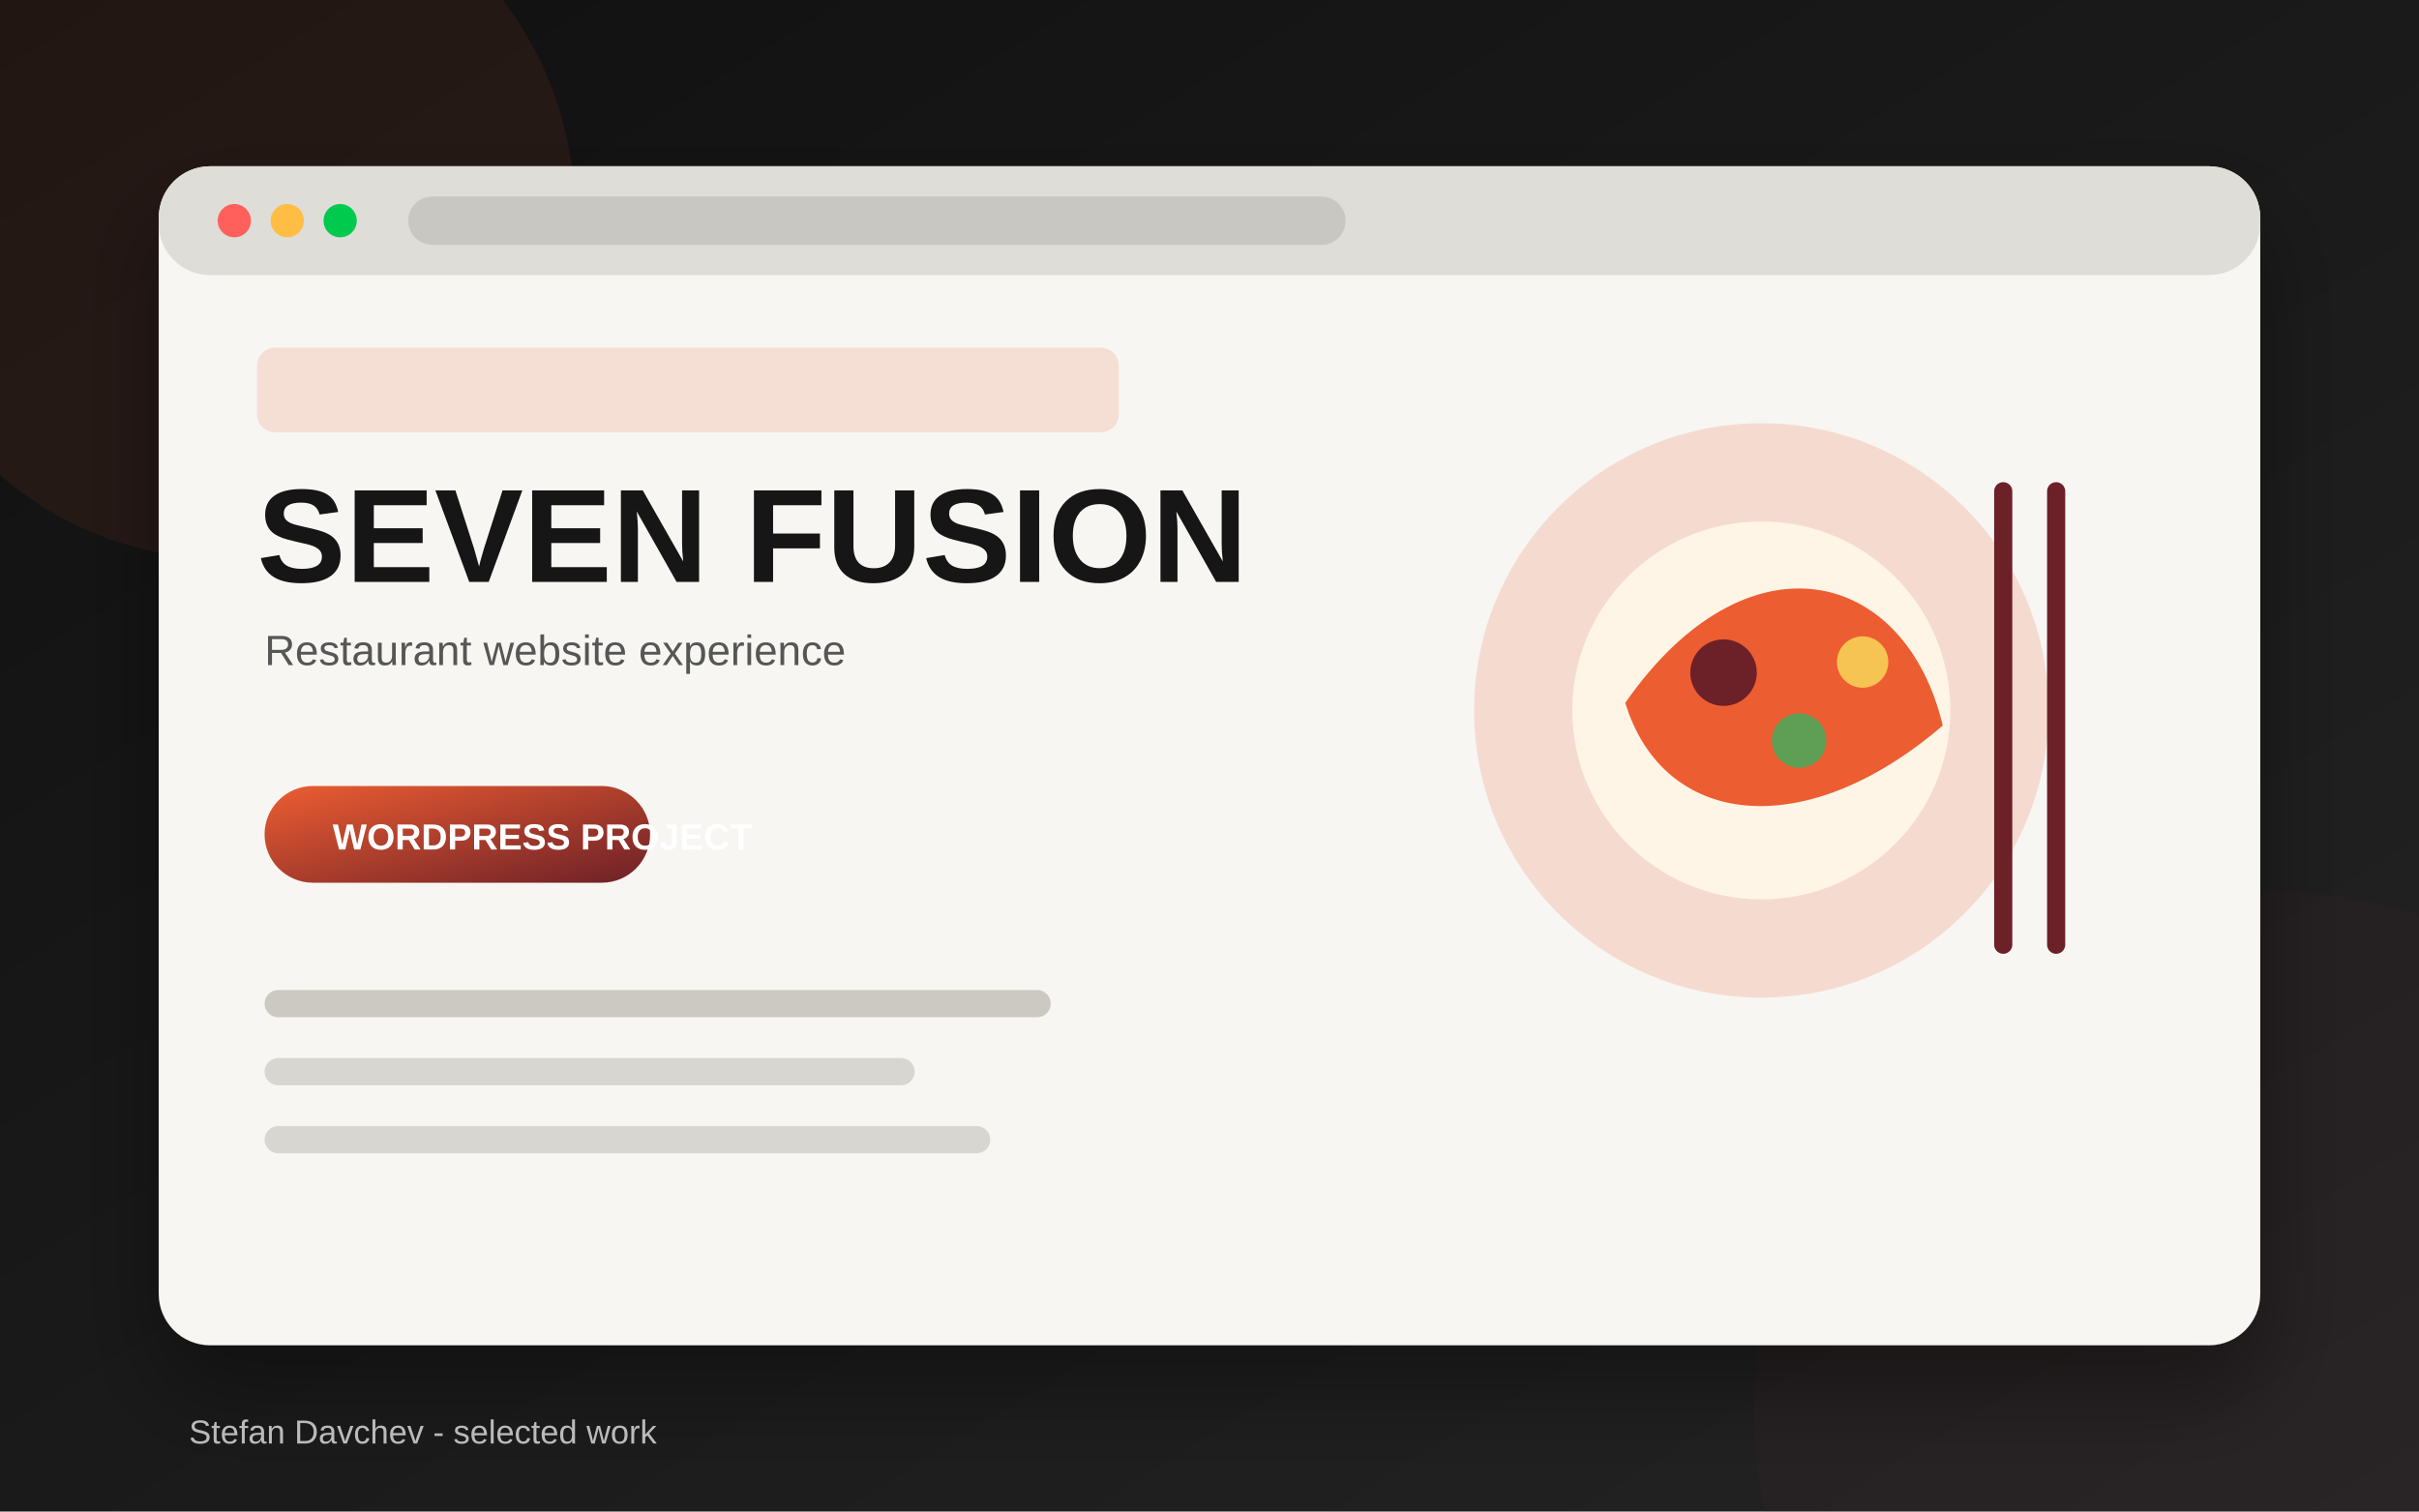
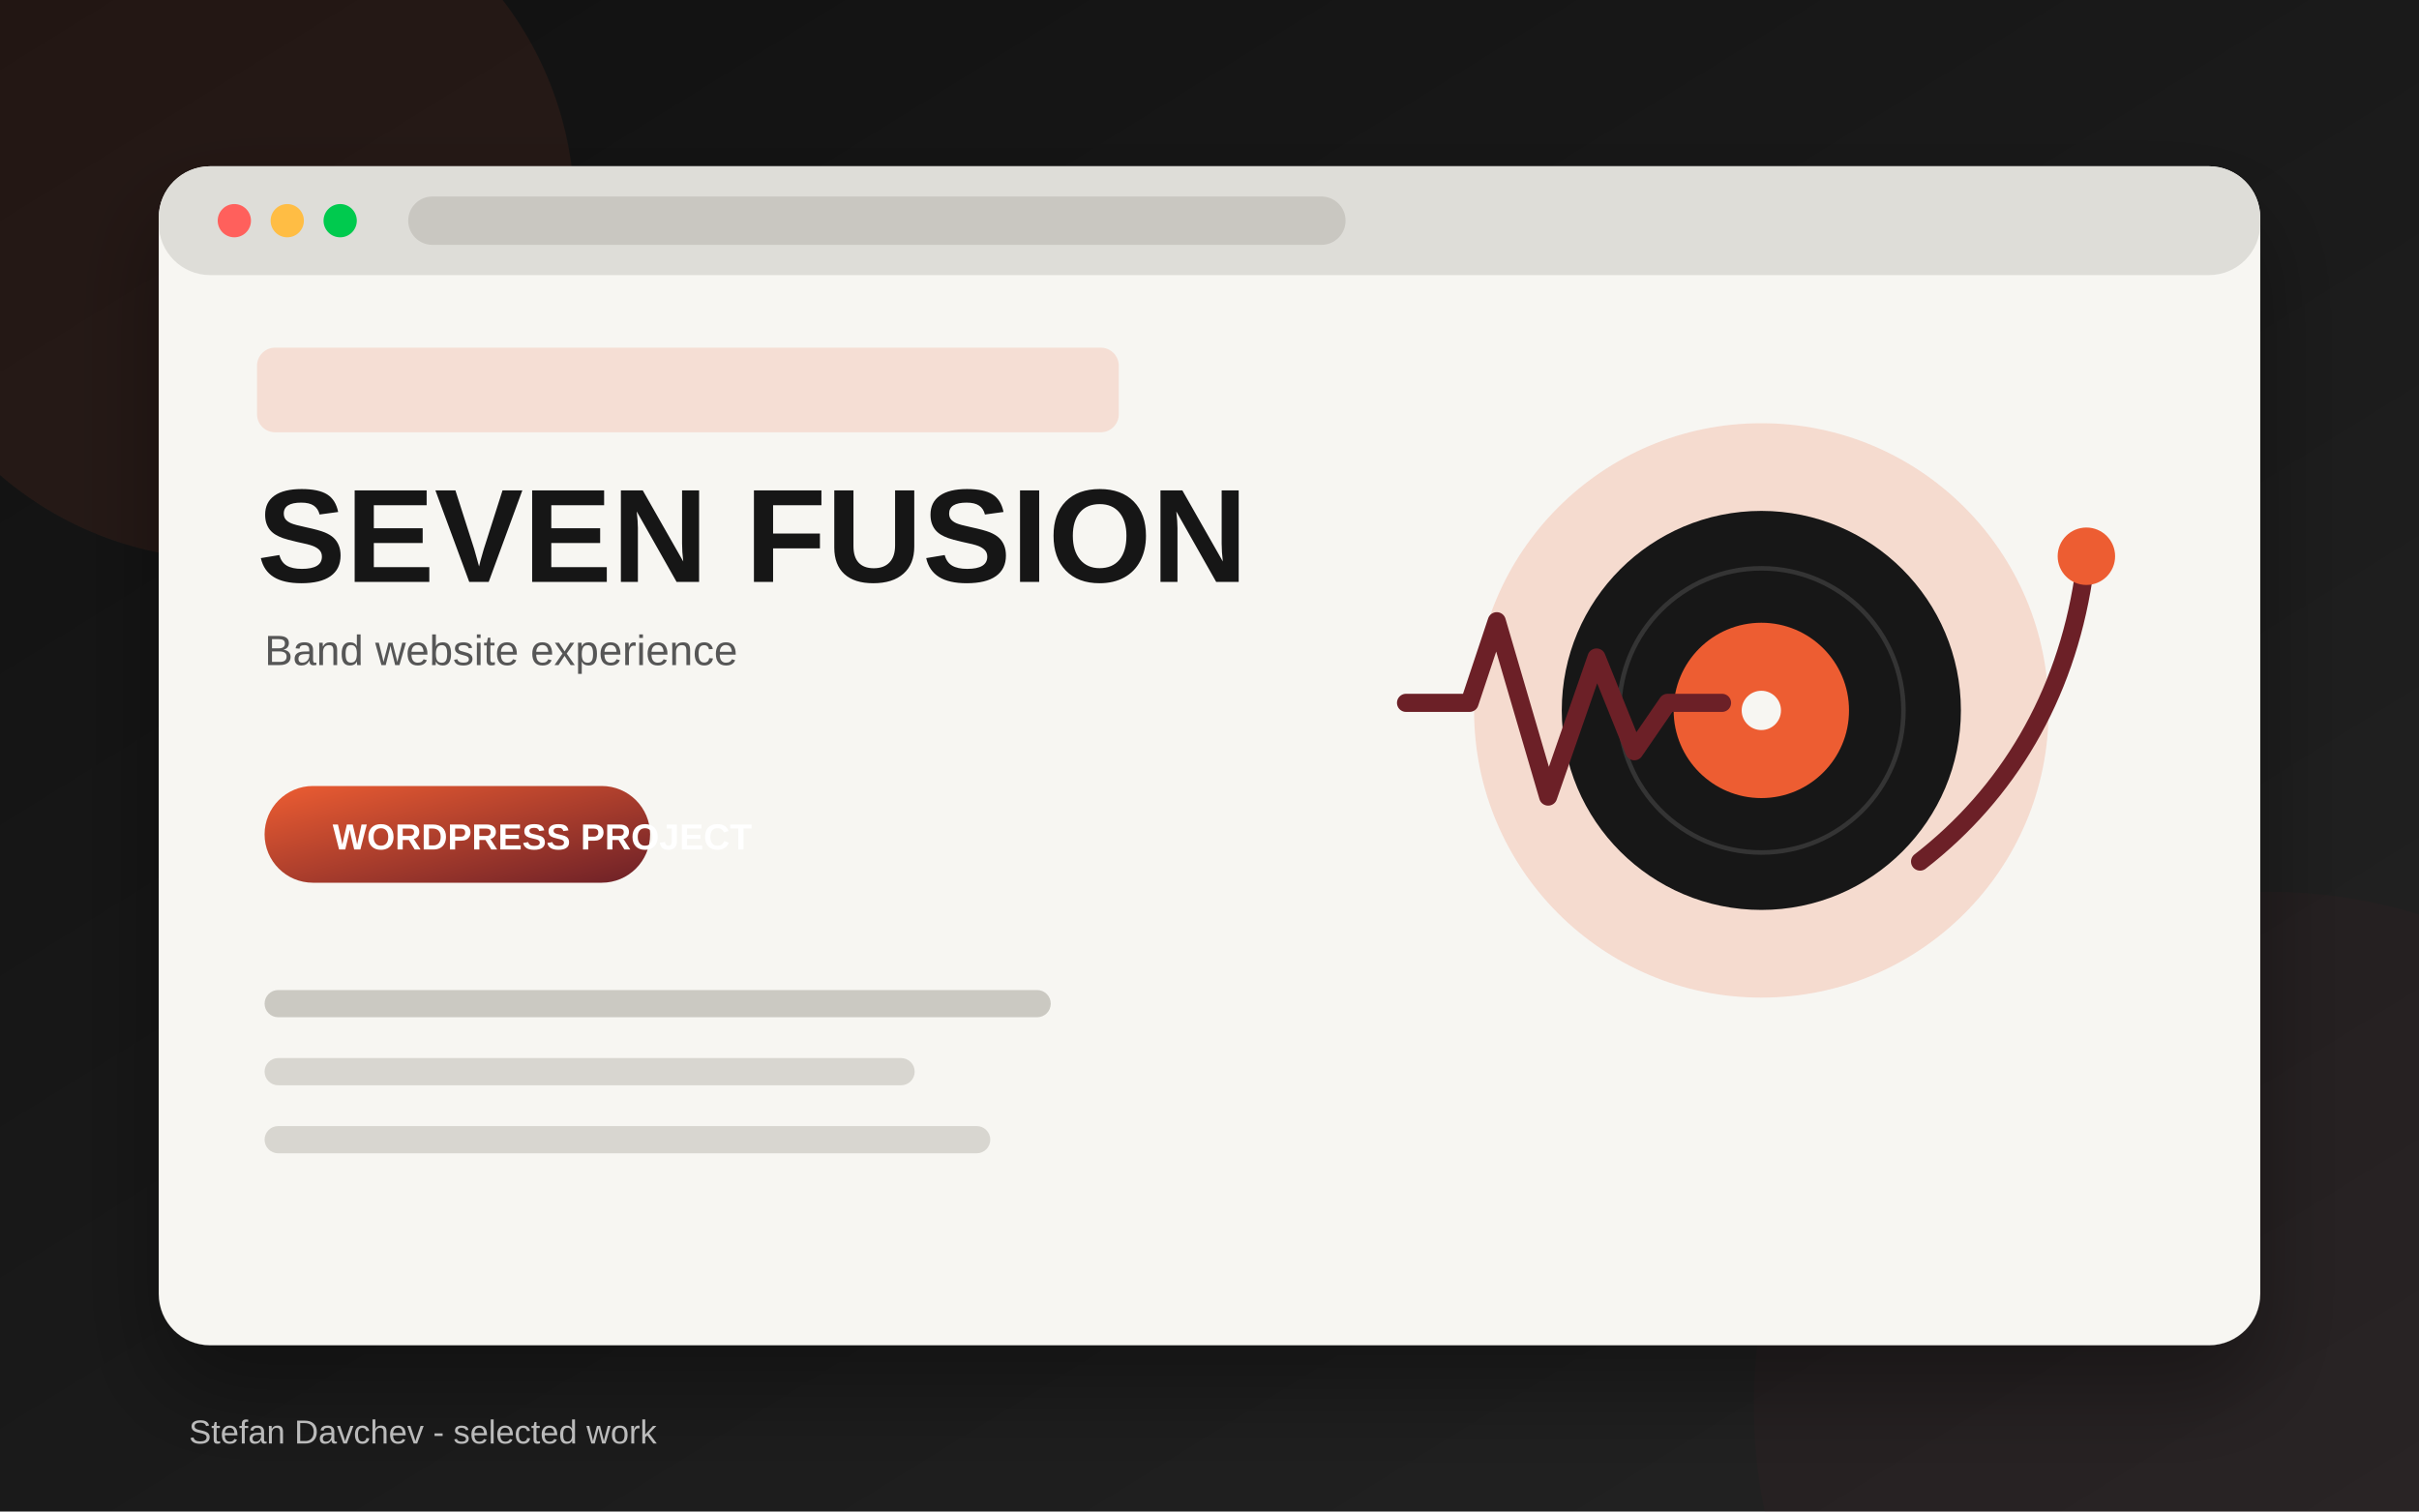
<svg xmlns="http://www.w3.org/2000/svg" width="1600" height="1000" viewBox="0 0 1600 1000">
  <defs>
    <linearGradient id="bg" x1="0" y1="0" x2="1" y2="1">
      <stop stop-color="#101010" />
      <stop offset="1" stop-color="#242424" />
    </linearGradient>
    <linearGradient id="a" x1="0" y1="0" x2="1" y2="1">
      <stop stop-color="#ed5d32" />
      <stop offset="1" stop-color="#6c2027" />
    </linearGradient>
    <filter id="shadow">
      <feDropShadow dx="0" dy="30" stdDeviation="30" flood-opacity=".35" />
    </filter>
  </defs>
  <rect width="1600" height="1000" fill="url(#bg)" />
  <circle cx="150" cy="140" r="230" fill="#ed5d32" opacity=".08" />
  <circle cx="1500" cy="930" r="340" fill="#6c2027" opacity=".07" />
  <rect x="105" y="110" width="1390" height="780" rx="34" fill="#f7f6f2" filter="url(#shadow)" />
  <rect x="105" y="110" width="1390" height="72" rx="34" fill="#deddd8" />
  <circle cx="155" cy="146" r="11" fill="#ff605c" />
  <circle cx="190" cy="146" r="11" fill="#ffbd44" />
  <circle cx="225" cy="146" r="11" fill="#00ca4e" />
  <rect x="270" y="130" width="620" height="32" rx="16" fill="#c9c7c1" />
  <rect x="170" y="230" width="570" height="56" rx="12" fill="#ed5d32" opacity=".16" />
  <text x="170" y="385" font-family="Arial, Helvetica, sans-serif" font-size="88" font-weight="800" fill="#161616">SEVEN FUSION</text>
-   <text x="175" y="440" font-family="Arial, Helvetica, sans-serif" font-size="28" fill="#565656">Restaurant website experience</text>
+   <text x="175" y="440" font-family="Arial, Helvetica, sans-serif" font-size="28" fill="#565656">Band website experience</text>
  <rect x="175" y="520" width="255" height="64" rx="32" fill="url(#a)" />
  <text x="220" y="562" font-family="Arial, Helvetica, sans-serif" font-size="24" font-weight="700" fill="#fff">WORDPRESS PROJECT</text>
  <rect x="175" y="655" width="520" height="18" rx="9" fill="#cbc9c2" />
  <rect x="175" y="700" width="430" height="18" rx="9" fill="#d8d6d0" />
  <rect x="175" y="745" width="480" height="18" rx="9" fill="#d8d6d0" />
  <circle cx="1165" cy="470" r="190" fill="#ed5d32" opacity=".18" />
-   <circle cx="1165" cy="470" r="125" fill="#fff5e7" />
-   <path d="M1075 465c80-115 185-90 210 15-92 79-185 67-210-15z" fill="#ed5d32" />
-   <circle cx="1140" cy="445" r="22" fill="#6c2027" />
-   <circle cx="1190" cy="490" r="18" fill="#5f9f55" />
-   <circle cx="1232" cy="438" r="17" fill="#f6c453" />
-   <path d="M1325 325v300M1360 325v300" stroke="#6c2027" stroke-width="12" stroke-linecap="round" />
+   <circle cx="1165" cy="470" r="132" fill="#171717" />
+   <circle cx="1165" cy="470" r="94" fill="none" stroke="#343434" stroke-width="3" />
+   <circle cx="1165" cy="470" r="58" fill="#ed5d32" />
+   <circle cx="1165" cy="470" r="13" fill="#f7f6f2" />
+   <path d="M930 465h42l18-54 34 116 32-92 25 62 22-32h36" fill="none" stroke="#6c2027" stroke-width="12" stroke-linecap="round" stroke-linejoin="round" />
+   <path d="M1270 570c58-45 96-109 108-187" fill="none" stroke="#6c2027" stroke-width="12" stroke-linecap="round" />
+   <circle cx="1380" cy="368" r="19" fill="#ed5d32" />
  <text x="125" y="955" font-family="Arial, Helvetica, sans-serif" font-size="22" fill="#fff" opacity=".7">Stefan Davchev - selected work</text>
</svg>
